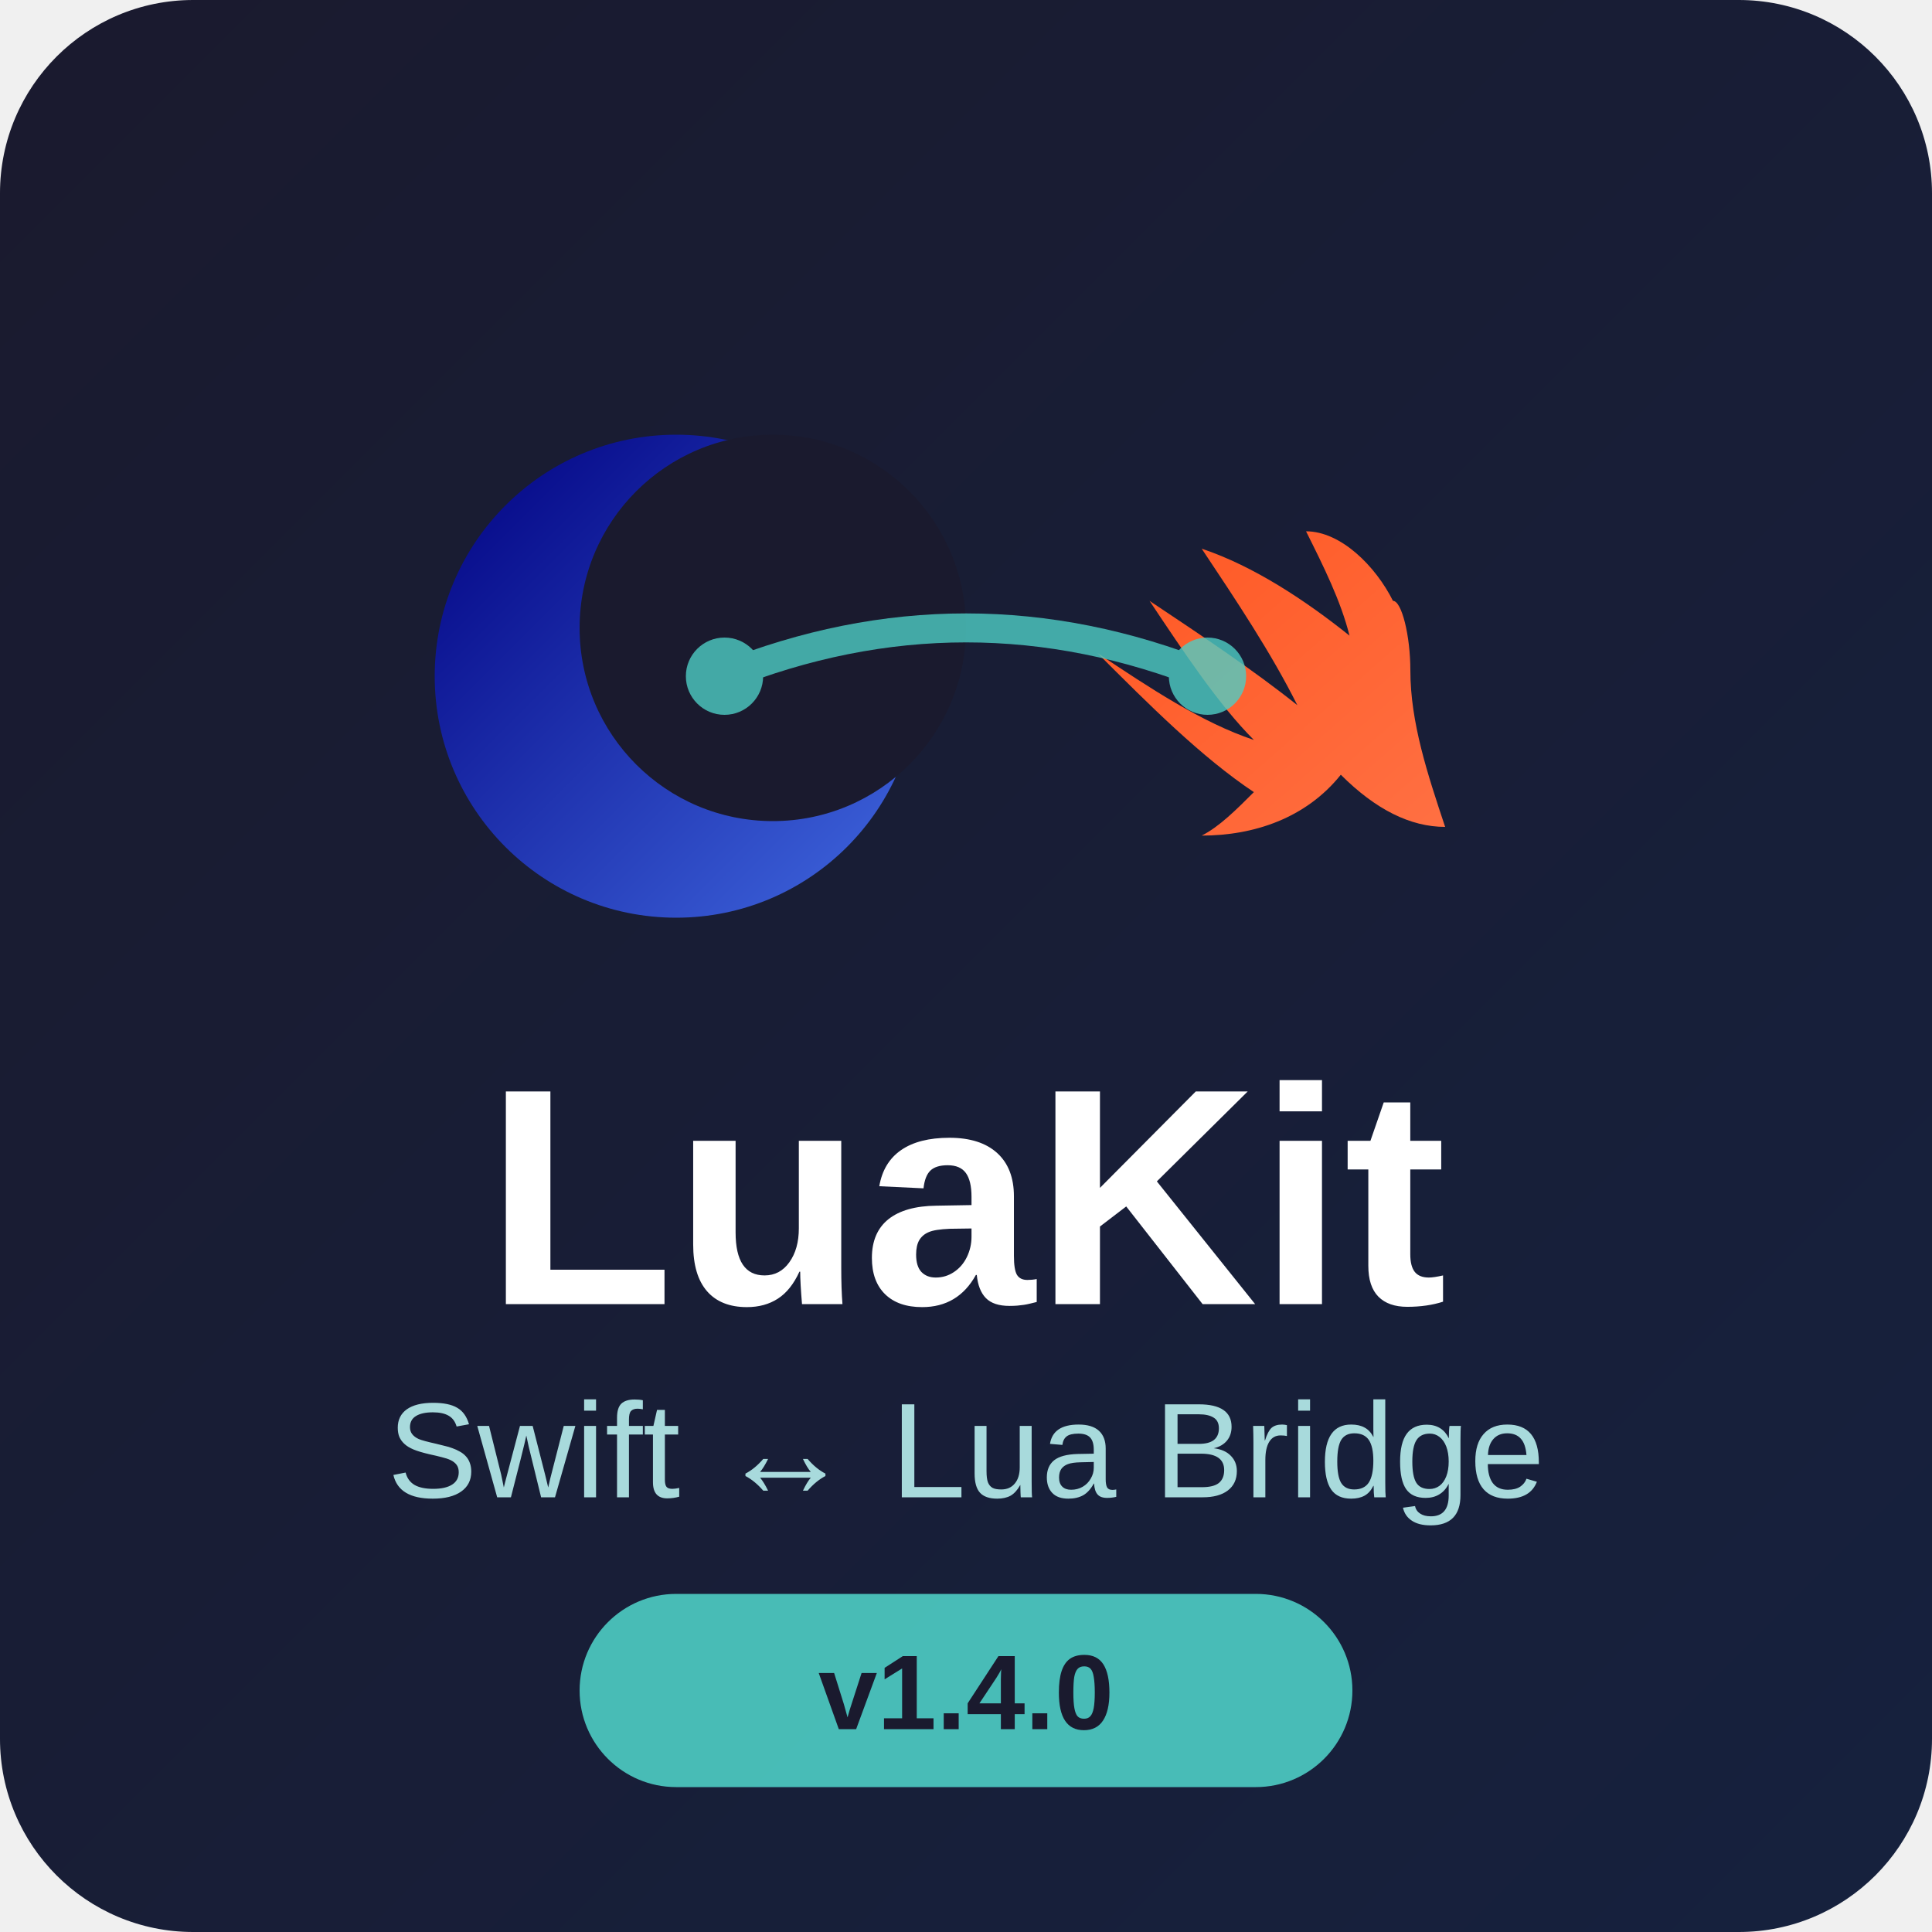
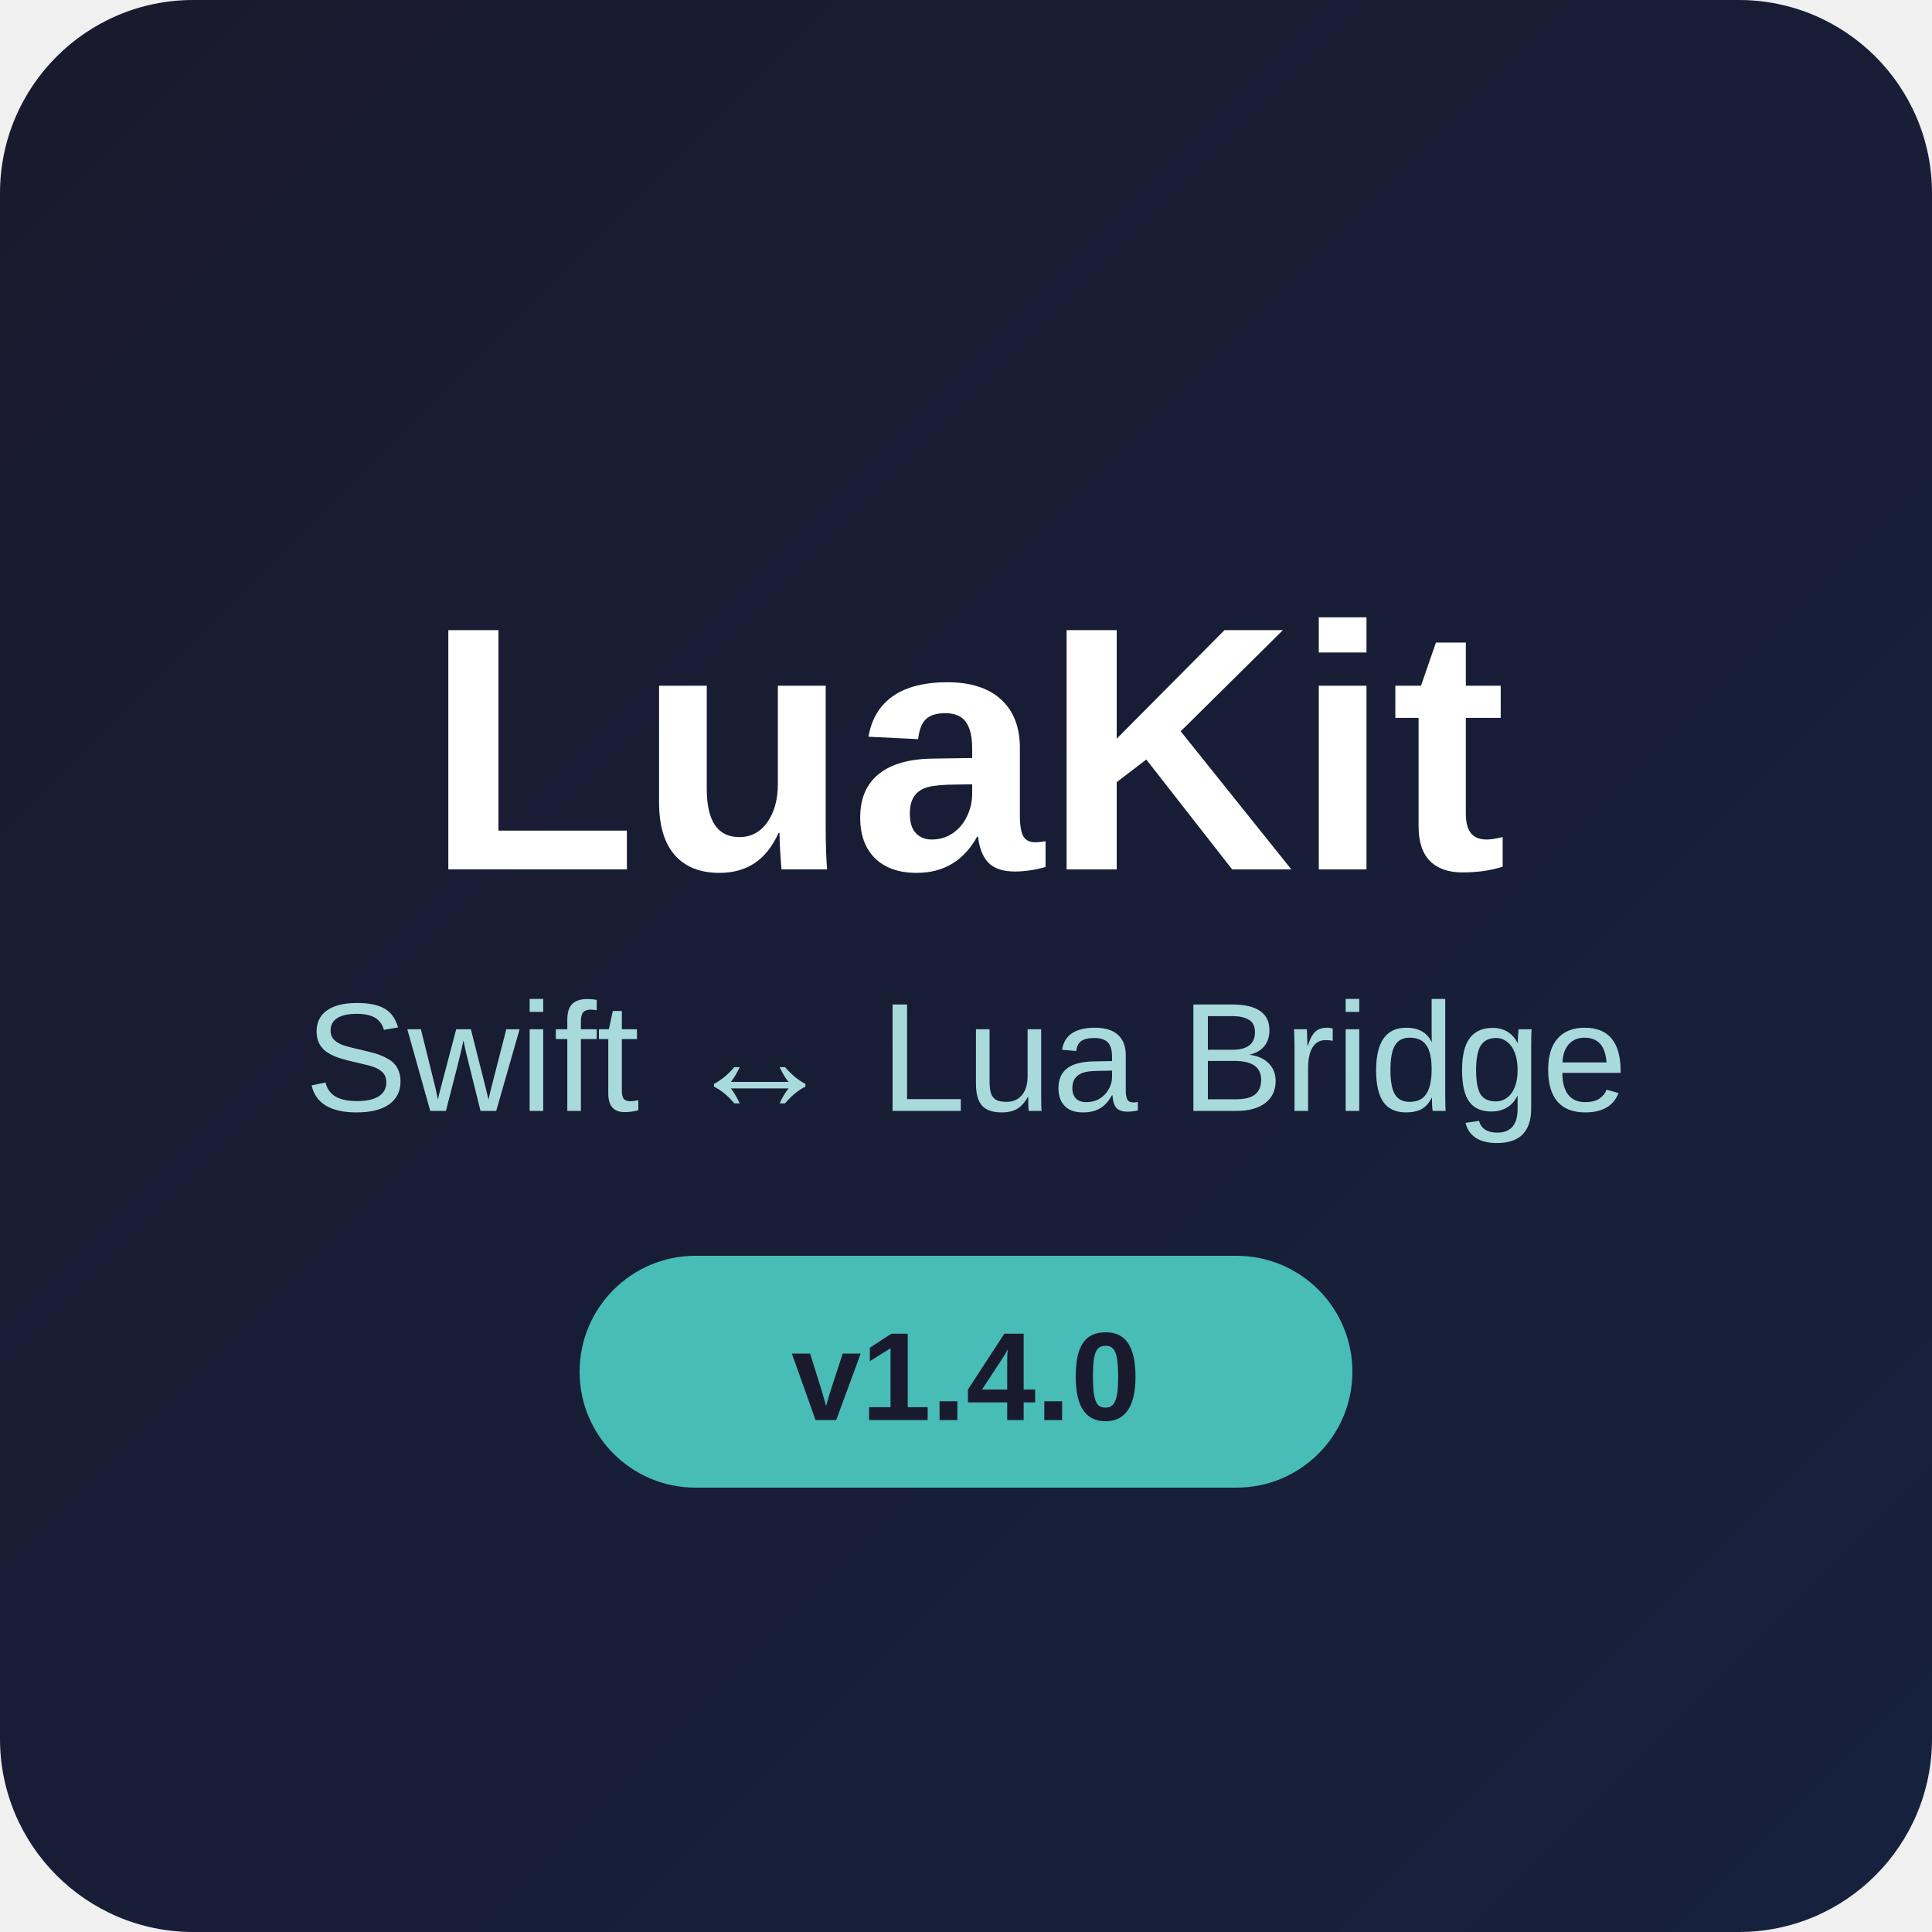
<svg xmlns="http://www.w3.org/2000/svg" width="200" height="200" viewBox="0 0 200 200">
  <defs>
    <linearGradient id="bgGradient" x1="0%" y1="0%" x2="100%" y2="100%">
      <stop offset="0%" style="stop-color:#1a1a2e;stop-opacity:1" />
      <stop offset="100%" style="stop-color:#16213e;stop-opacity:1" />
    </linearGradient>
    <linearGradient id="luaGradient" x1="0%" y1="0%" x2="100%" y2="100%">
      <stop offset="0%" style="stop-color:#000080;stop-opacity:1" />
      <stop offset="100%" style="stop-color:#4169e1;stop-opacity:1" />
    </linearGradient>
    <linearGradient id="swiftGradient" x1="0%" y1="0%" x2="100%" y2="100%">
      <stop offset="0%" style="stop-color:#ff5722;stop-opacity:1" />
      <stop offset="100%" style="stop-color:#ff7043;stop-opacity:1" />
    </linearGradient>
  </defs>
  <rect width="200" height="200" rx="20" fill="url(#bgGradient)" />
-   <g transform="translate(50, 50)">
-     <circle cx="20" cy="20" r="25" fill="url(#luaGradient)" />
-     <circle cx="30" cy="15" r="20" fill="#1a1a2e" />
-   </g>
-   <g transform="translate(110, 55)">
-     <g transform="scale(0.9)">
-       <path d="M 38 8 C 36 4, 32 0, 28 0 C 30 4, 32 8, 33 12 C 28 8, 22 4, 16 2 C 20 8, 24 14, 27 20 C 22 16, 16 12, 10 8 C 14 14, 18 20, 22 24 C 16 22, 10 18, 4 14 C 10 20, 16 26, 22 30 C 20 32, 18 34, 16 35 C 22 35, 28 33, 32 28 C 36 32, 40 34, 44 34 C 42 28, 40 22, 40 16 C 40 12, 39 8, 38 8 Z" fill="url(#swiftGradient)" />
-     </g>
-   </g>
-   <g opacity="0.8">
-     <path d="M 75 70 Q 100 60, 125 70" stroke="#4ecdc4" stroke-width="3" fill="none" stroke-linecap="round" />
-     <circle cx="75" cy="70" r="4" fill="#4ecdc4" />
-     <circle cx="125" cy="70" r="4" fill="#4ecdc4" />
-   </g>
-   <text x="100" y="135" font-family="SF Pro Display, -apple-system, Arial" font-size="32" font-weight="700" text-anchor="middle" fill="#ffffff">LuaKit</text>
-   <text x="100" y="155" font-family="SF Pro Display, -apple-system, Arial" font-size="14" font-weight="400" text-anchor="middle" fill="#a8dadc">Swift ↔ Lua Bridge</text>
-   <rect x="60" y="165" width="80" height="20" rx="10" fill="#4ecdc4" opacity="0.9" />
-   <text x="100" y="179" font-family="SF Pro Display, -apple-system, Arial" font-size="11" font-weight="600" text-anchor="middle" fill="#1a1a2e">v1.4.0</text>
+   <text x="100" y="90" font-family="SF Pro Display, -apple-system, Arial" font-size="36" font-weight="700" text-anchor="middle" fill="#ffffff">LuaKit</text>
+   <text x="100" y="115" font-family="SF Pro Display, -apple-system, Arial" font-size="16" font-weight="400" text-anchor="middle" fill="#a8dadc">Swift ↔ Lua Bridge</text>
+   <rect x="60" y="130" width="80" height="24" rx="12" fill="#4ecdc4" opacity="0.9" />
+   <text x="100" y="147" font-family="SF Pro Display, -apple-system, Arial" font-size="13" font-weight="600" text-anchor="middle" fill="#1a1a2e">v1.4.0</text>
</svg>
